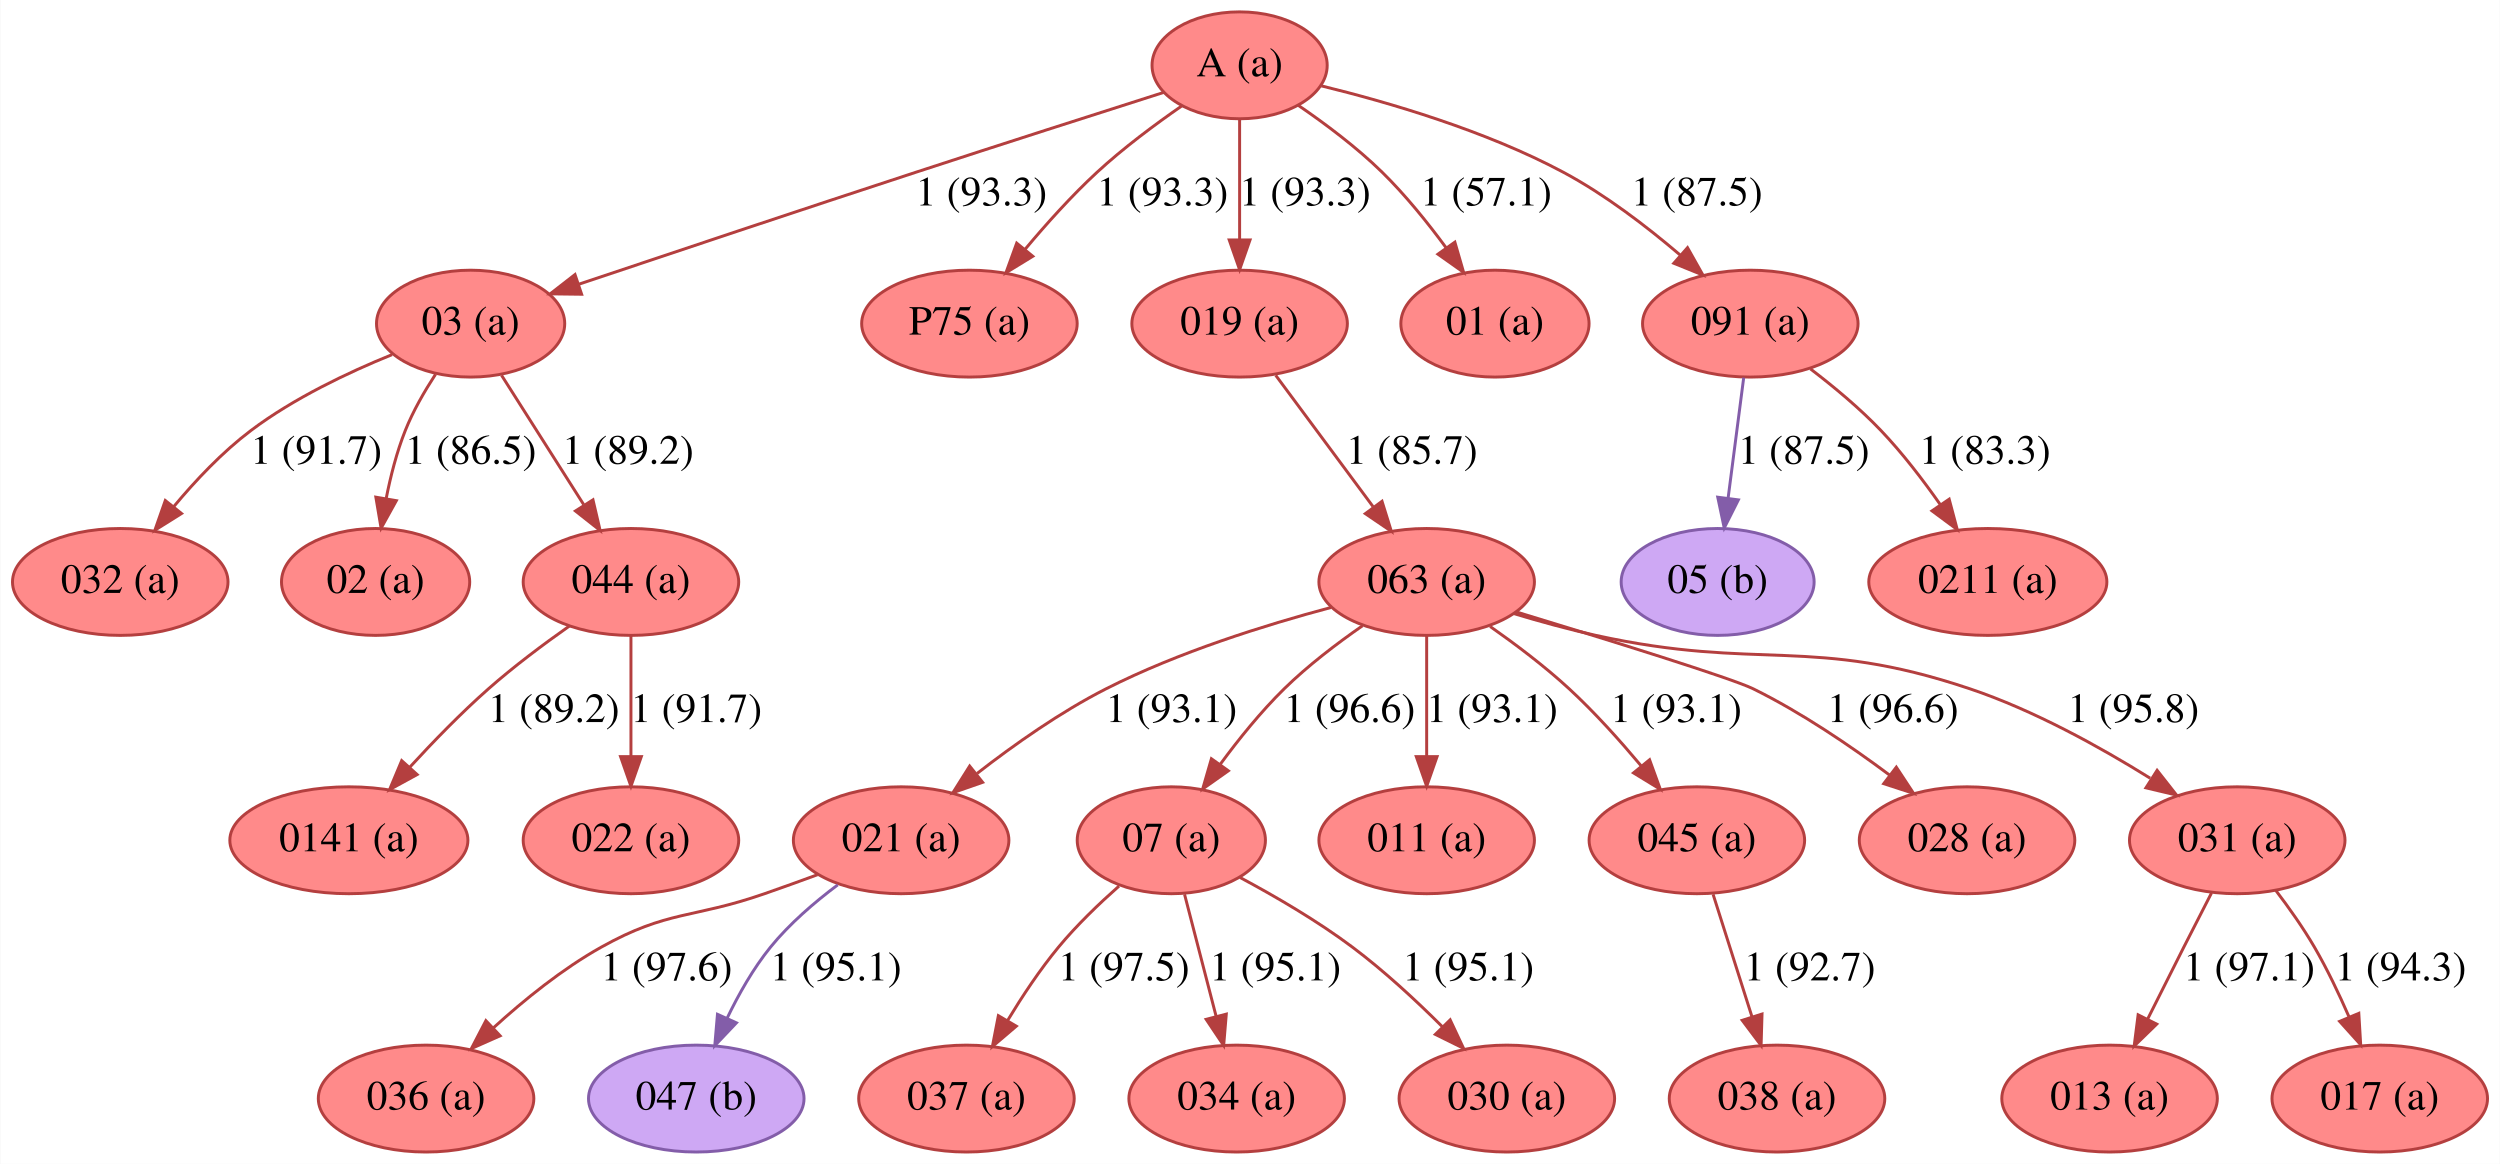
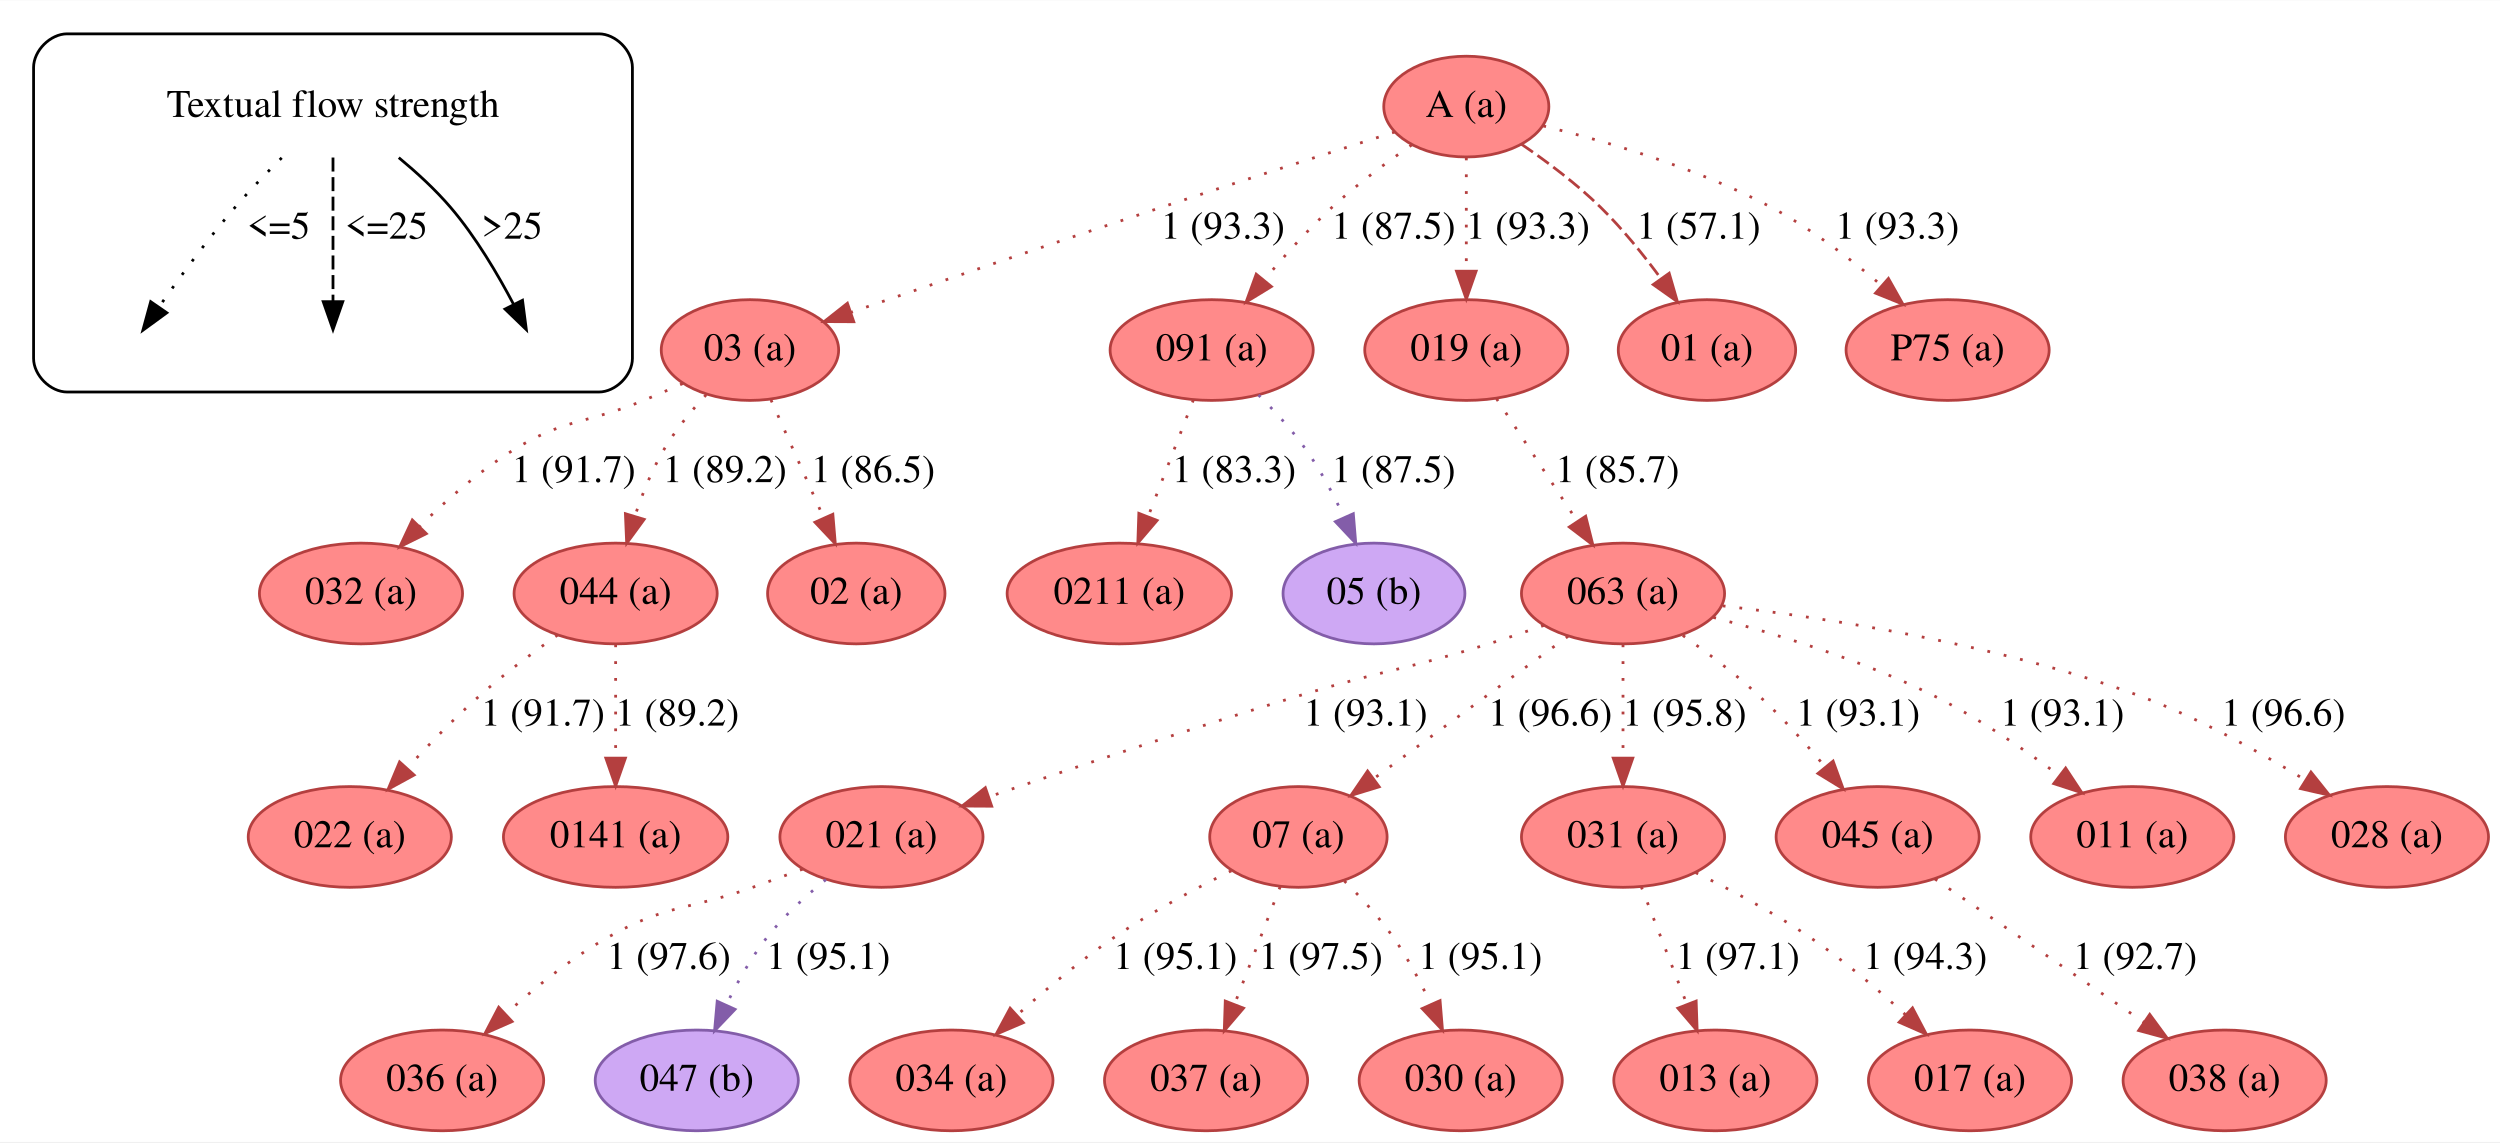
- <svg xmlns="http://www.w3.org/2000/svg" width="842pt" height="392pt" viewBox="0.00 0.00 841.79 392.00">
-   <g id="graph0" class="graph" transform="scale(1 1) rotate(0) translate(4 388)">
-     <polygon fill="white" stroke="none" points="-4,4 -4,-388 837.794,-388 837.794,4 -4,4" />
+ <svg xmlns="http://www.w3.org/2000/svg" width="893pt" height="408pt" viewBox="0.00 0.00 893.40 408.00">
+   <g id="graph0" class="graph" transform="scale(1 1) rotate(0) translate(4 404)">
+     <polygon fill="white" stroke="none" points="-4,4 -4,-404 889.397,-404 889.397,4 -4,4" />
+     <g id="clust1" class="cluster">
+       <path fill="none" stroke="black" d="M20,-264C20,-264 210,-264 210,-264 216,-264 222,-270 222,-276 222,-276 222,-380 222,-380 222,-386 216,-392 210,-392 210,-392 20,-392 20,-392 14,-392 8,-386 8,-380 8,-380 8,-276 8,-276 8,-270 14,-264 20,-264" />
+     </g>
    <g id="node1" class="node">
-       <ellipse fill="#ff8a8a" stroke="#b43f3f" cx="706.397" cy="-18" rx="36.294" ry="18" />
-       <text text-anchor="middle" x="706.397" y="-14.3" font-family="Times,serif" font-size="14.00">013 (a)</text>
-     </g>
-     <g id="node2" class="node">
-       <ellipse fill="#cea8f4" stroke="#835da9" cx="574.397" cy="-192" rx="32.494" ry="18" />
-       <text text-anchor="middle" x="574.397" y="-188.3" font-family="Times,serif" font-size="14.00">05 (b)</text>
-     </g>
-     <g id="node3" class="node">
-       <ellipse fill="#ff8a8a" stroke="#b43f3f" cx="797.397" cy="-18" rx="36.294" ry="18" />
-       <text text-anchor="middle" x="797.397" y="-14.3" font-family="Times,serif" font-size="14.00">017 (a)</text>
-     </g>
-     <g id="node4" class="node">
-       <ellipse fill="#ff8a8a" stroke="#b43f3f" cx="36.397" cy="-192" rx="36.294" ry="18" />
-       <text text-anchor="middle" x="36.397" y="-188.3" font-family="Times,serif" font-size="14.00">032 (a)</text>
+       <text text-anchor="middle" x="115" y="-362.3" font-family="Times,serif" font-size="14.00">Textual flow strength</text>
+     </g>
+     <g id="edge1" class="edge">
+       <path fill="none" stroke="black" stroke-dasharray="1,5" d="M96.666,-347.686C91.132,-342.194 85.161,-335.989 80,-330 70.171,-318.593 60.072,-304.779 52.914,-294.563" />
+       <polygon fill="black" stroke="black" points="55.614,-292.314 47.056,-286.068 49.851,-296.288 55.614,-292.314" />
+       <text text-anchor="middle" x="95.5" y="-318.8" font-family="Times,serif" font-size="14.00">&lt;=5  </text>
+     </g>
+     <g id="edge2" class="edge">
+       <path fill="none" stroke="black" stroke-dasharray="5,2" d="M115,-347.799C115,-332.794 115,-311.174 115,-296.409" />
+       <polygon fill="black" stroke="black" points="118.5,-296.293 115,-286.293 111.5,-296.293 118.5,-296.293" />
+       <text text-anchor="middle" x="134" y="-318.8" font-family="Times,serif" font-size="14.00">  &lt;=25</text>
+     </g>
+     <g id="edge3" class="edge">
+       <path fill="none" stroke="black" d="M138.503,-347.76C144.906,-342.462 151.567,-336.344 157,-330 166.087,-319.39 174.095,-305.689 179.546,-295.313" />
+       <polygon fill="black" stroke="black" points="182.722,-296.789 184.091,-286.283 176.469,-293.642 182.722,-296.789" />
+       <text text-anchor="middle" x="179" y="-318.8" font-family="Times,serif" font-size="14.00">&gt;25</text>
    </g>
    <g id="node5" class="node">
-       <ellipse fill="#ff8a8a" stroke="#b43f3f" cx="299.397" cy="-105" rx="36.294" ry="18" />
-       <text text-anchor="middle" x="299.397" y="-101.3" font-family="Times,serif" font-size="14.00">021 (a)</text>
+       <ellipse fill="#ff8a8a" stroke="#b43f3f" cx="311" cy="-105" rx="36.294" ry="18" />
+       <text text-anchor="middle" x="311" y="-101.3" font-family="Times,serif" font-size="14.00">021 (a)</text>
+     </g>
+     <g id="node6" class="node">
+       <ellipse fill="#ff8a8a" stroke="#b43f3f" cx="154" cy="-18" rx="36.294" ry="18" />
+       <text text-anchor="middle" x="154" y="-14.3" font-family="Times,serif" font-size="14.00">036 (a)</text>
+     </g>
+     <g id="edge4" class="edge">
+       <path fill="none" stroke="#b43f3f" stroke-dasharray="1,5" d="M282.814,-93.478C276.936,-91.314 270.772,-89.065 265,-87 241.973,-78.761 234.247,-81.112 213,-69 199.987,-61.582 187.111,-51.133 176.724,-41.705" />
+       <polygon fill="#b43f3f" stroke="#b43f3f" points="178.998,-39.039 169.305,-34.76 174.214,-44.149 178.998,-39.039" />
+       <text text-anchor="middle" x="235" y="-57.8" font-family="Times,serif" font-size="14.00">1 (97.6)</text>
+     </g>
+     <g id="node7" class="node">
+       <ellipse fill="#cea8f4" stroke="#835da9" cx="245" cy="-18" rx="36.294" ry="18" />
+       <text text-anchor="middle" x="245" y="-14.3" font-family="Times,serif" font-size="14.00">047 (b)</text>
+     </g>
+     <g id="edge5" class="edge">
+       <path fill="none" stroke="#835da9" stroke-dasharray="1,5" d="M291.145,-89.743C283.889,-83.879 275.998,-76.666 270,-69 264.326,-61.748 259.424,-53.004 255.501,-44.87" />
+       <polygon fill="#835da9" stroke="#835da9" points="258.673,-43.391 251.358,-35.727 252.298,-46.28 258.673,-43.391" />
+       <text text-anchor="middle" x="292" y="-57.8" font-family="Times,serif" font-size="14.00">1 (95.1)</text>
    </g>
    <g id="node8" class="node">
-       <ellipse fill="#ff8a8a" stroke="#b43f3f" cx="139.397" cy="-18" rx="36.294" ry="18" />
-       <text text-anchor="middle" x="139.397" y="-14.3" font-family="Times,serif" font-size="14.00">036 (a)</text>
-     </g>
-     <g id="edge1" class="edge">
-       <path fill="none" stroke="#b43f3f" d="M271.238,-93.403C265.357,-91.243 259.186,-89.016 253.397,-87 229.108,-78.54 220.848,-81.548 198.397,-69 185.321,-61.692 172.437,-51.258 162.061,-41.81" />
-       <polygon fill="#b43f3f" stroke="#b43f3f" points="164.337,-39.146 154.654,-34.846 159.542,-44.246 164.337,-39.146" />
-       <text text-anchor="middle" x="220.397" y="-57.8" font-family="Times,serif" font-size="14.00">1 (97.6)</text>
+       <ellipse fill="#ff8a8a" stroke="#b43f3f" cx="264" cy="-279" rx="31.695" ry="18" />
+       <text text-anchor="middle" x="264" y="-275.3" font-family="Times,serif" font-size="14.00">03 (a)</text>
+     </g>
+     <g id="node9" class="node">
+       <ellipse fill="#ff8a8a" stroke="#b43f3f" cx="125" cy="-192" rx="36.294" ry="18" />
+       <text text-anchor="middle" x="125" y="-188.3" font-family="Times,serif" font-size="14.00">032 (a)</text>
+     </g>
+     <g id="edge6" class="edge">
+       <path fill="none" stroke="#b43f3f" stroke-dasharray="1,5" d="M239.964,-267.008C235.349,-264.965 230.54,-262.883 226,-261 205.339,-252.43 197.995,-254.813 179,-243 167.014,-235.546 155.318,-225.215 145.892,-215.878" />
+       <polygon fill="#b43f3f" stroke="#b43f3f" points="148.349,-213.384 138.858,-208.676 143.342,-218.275 148.349,-213.384" />
+       <text text-anchor="middle" x="201" y="-231.8" font-family="Times,serif" font-size="14.00">1 (91.7)</text>
+     </g>
+     <g id="node10" class="node">
+       <ellipse fill="#ff8a8a" stroke="#b43f3f" cx="216" cy="-192" rx="36.294" ry="18" />
+       <text text-anchor="middle" x="216" y="-188.3" font-family="Times,serif" font-size="14.00">044 (a)</text>
+     </g>
+     <g id="edge7" class="edge">
+       <path fill="none" stroke="#b43f3f" stroke-dasharray="1,5" d="M248.358,-263.013C242.925,-257.17 237.159,-250.159 233,-243 228.837,-235.834 225.494,-227.495 222.912,-219.705" />
+       <polygon fill="#b43f3f" stroke="#b43f3f" points="226.198,-218.48 219.949,-209.924 219.498,-220.509 226.198,-218.48" />
+       <text text-anchor="middle" x="255" y="-231.8" font-family="Times,serif" font-size="14.00">1 (89.2)</text>
+     </g>
+     <g id="node11" class="node">
+       <ellipse fill="#ff8a8a" stroke="#b43f3f" cx="302" cy="-192" rx="31.695" ry="18" />
+       <text text-anchor="middle" x="302" y="-188.3" font-family="Times,serif" font-size="14.00">02 (a)</text>
+     </g>
+     <g id="edge8" class="edge">
+       <path fill="none" stroke="#b43f3f" stroke-dasharray="1,5" d="M271.508,-261.207C276.868,-249.216 284.184,-232.851 290.306,-219.157" />
+       <polygon fill="#b43f3f" stroke="#b43f3f" points="293.622,-220.316 294.508,-209.758 287.231,-217.459 293.622,-220.316" />
+       <text text-anchor="middle" x="308" y="-231.8" font-family="Times,serif" font-size="14.00">1 (86.5)</text>
+     </g>
+     <g id="node31" class="node">
+       <ellipse fill="#ff8a8a" stroke="#b43f3f" cx="121" cy="-105" rx="36.294" ry="18" />
+       <text text-anchor="middle" x="121" y="-101.3" font-family="Times,serif" font-size="14.00">022 (a)</text>
+     </g>
+     <g id="edge29" class="edge">
+       <path fill="none" stroke="#b43f3f" stroke-dasharray="1,5" d="M195.27,-177.159C186.564,-171.025 176.505,-163.508 168,-156 158.837,-147.911 149.469,-138.276 141.533,-129.632" />
+       <polygon fill="#b43f3f" stroke="#b43f3f" points="143.99,-127.129 134.694,-122.045 138.79,-131.816 143.99,-127.129" />
+       <text text-anchor="middle" x="190" y="-144.8" font-family="Times,serif" font-size="14.00">1 (91.7)</text>
+     </g>
+     <g id="node32" class="node">
+       <ellipse fill="#ff8a8a" stroke="#b43f3f" cx="216" cy="-105" rx="40.094" ry="18" />
+       <text text-anchor="middle" x="216" y="-101.3" font-family="Times,serif" font-size="14.00">0141 (a)</text>
+     </g>
+     <g id="edge30" class="edge">
+       <path fill="none" stroke="#b43f3f" stroke-dasharray="1,5" d="M216,-173.799C216,-162.163 216,-146.548 216,-133.237" />
+       <polygon fill="#b43f3f" stroke="#b43f3f" points="219.5,-133.175 216,-123.175 212.5,-133.175 219.5,-133.175" />
+       <text text-anchor="middle" x="238" y="-144.8" font-family="Times,serif" font-size="14.00">1 (89.2)</text>
+     </g>
+     <g id="node12" class="node">
+       <ellipse fill="#ff8a8a" stroke="#b43f3f" cx="460" cy="-105" rx="31.695" ry="18" />
+       <text text-anchor="middle" x="460" y="-101.3" font-family="Times,serif" font-size="14.00">07 (a)</text>
+     </g>
+     <g id="node13" class="node">
+       <ellipse fill="#ff8a8a" stroke="#b43f3f" cx="336" cy="-18" rx="36.294" ry="18" />
+       <text text-anchor="middle" x="336" y="-14.3" font-family="Times,serif" font-size="14.00">034 (a)</text>
+     </g>
+     <g id="edge9" class="edge">
+       <path fill="none" stroke="#b43f3f" stroke-dasharray="1,5" d="M436.044,-92.918C423.178,-86.57 407.278,-78.075 394,-69 382.048,-60.832 369.77,-50.566 359.606,-41.465" />
+       <polygon fill="#b43f3f" stroke="#b43f3f" points="361.699,-38.636 351.954,-34.478 356.979,-43.806 361.699,-38.636" />
+       <text text-anchor="middle" x="416" y="-57.8" font-family="Times,serif" font-size="14.00">1 (95.1)</text>
+     </g>
+     <g id="node14" class="node">
+       <ellipse fill="#ff8a8a" stroke="#b43f3f" cx="427" cy="-18" rx="36.294" ry="18" />
+       <text text-anchor="middle" x="427" y="-14.3" font-family="Times,serif" font-size="14.00">037 (a)</text>
+     </g>
+     <g id="edge10" class="edge">
+       <path fill="none" stroke="#b43f3f" stroke-dasharray="1,5" d="M453.48,-87.207C448.825,-75.216 442.472,-58.851 437.155,-45.157" />
+       <polygon fill="#b43f3f" stroke="#b43f3f" points="440.388,-43.814 433.506,-35.758 433.863,-46.347 440.388,-43.814" />
+       <text text-anchor="middle" x="468" y="-57.8" font-family="Times,serif" font-size="14.00">1 (97.5)</text>
+     </g>
+     <g id="node15" class="node">
+       <ellipse fill="#ff8a8a" stroke="#b43f3f" cx="518" cy="-18" rx="36.294" ry="18" />
+       <text text-anchor="middle" x="518" y="-14.3" font-family="Times,serif" font-size="14.00">030 (a)</text>
+     </g>
+     <g id="edge11" class="edge">
+       <path fill="none" stroke="#b43f3f" stroke-dasharray="1,5" d="M476.393,-89.277C482.402,-83.356 488.959,-76.225 494,-69 499.092,-61.702 503.636,-53.156 507.363,-45.216" />
+       <polygon fill="#b43f3f" stroke="#b43f3f" points="510.617,-46.513 511.487,-35.954 504.222,-43.666 510.617,-46.513" />
+       <text text-anchor="middle" x="525" y="-57.8" font-family="Times,serif" font-size="14.00">1 (95.1)</text>
+     </g>
+     <g id="node16" class="node">
+       <ellipse fill="#ff8a8a" stroke="#b43f3f" cx="576" cy="-105" rx="36.294" ry="18" />
+       <text text-anchor="middle" x="576" y="-101.3" font-family="Times,serif" font-size="14.00">031 (a)</text>
+     </g>
+     <g id="node17" class="node">
+       <ellipse fill="#ff8a8a" stroke="#b43f3f" cx="609" cy="-18" rx="36.294" ry="18" />
+       <text text-anchor="middle" x="609" y="-14.3" font-family="Times,serif" font-size="14.00">013 (a)</text>
+     </g>
+     <g id="edge12" class="edge">
+       <path fill="none" stroke="#b43f3f" stroke-dasharray="1,5" d="M582.52,-87.207C587.175,-75.216 593.528,-58.851 598.845,-45.157" />
+       <polygon fill="#b43f3f" stroke="#b43f3f" points="602.137,-46.347 602.494,-35.758 595.612,-43.814 602.137,-46.347" />
+       <text text-anchor="middle" x="617" y="-57.8" font-family="Times,serif" font-size="14.00">1 (97.1)</text>
+     </g>
+     <g id="node18" class="node">
+       <ellipse fill="#ff8a8a" stroke="#b43f3f" cx="700" cy="-18" rx="36.294" ry="18" />
+       <text text-anchor="middle" x="700" y="-14.3" font-family="Times,serif" font-size="14.00">017 (a)</text>
+     </g>
+     <g id="edge13" class="edge">
+       <path fill="none" stroke="#b43f3f" stroke-dasharray="1,5" d="M601.959,-92.242C614.734,-86.011 630.117,-77.827 643,-69 654.824,-60.898 666.902,-50.642 676.879,-41.53" />
+       <polygon fill="#b43f3f" stroke="#b43f3f" points="679.458,-43.911 684.385,-34.532 674.684,-38.792 679.458,-43.911" />
+       <text text-anchor="middle" x="684" y="-57.8" font-family="Times,serif" font-size="14.00">1 (94.3)</text>
+     </g>
+     <g id="node19" class="node">
+       <ellipse fill="#ff8a8a" stroke="#b43f3f" cx="576" cy="-192" rx="36.294" ry="18" />
+       <text text-anchor="middle" x="576" y="-188.3" font-family="Times,serif" font-size="14.00">063 (a)</text>
+     </g>
+     <g id="edge14" class="edge">
+       <path fill="none" stroke="#b43f3f" stroke-dasharray="1,5" d="M547.69,-180.582C541.247,-178.32 534.412,-176.007 528,-174 498.983,-164.919 491.109,-164.782 462,-156 423.52,-144.391 379.986,-129.82 349.583,-119.408" />
+       <polygon fill="#b43f3f" stroke="#b43f3f" points="350.396,-115.987 339.802,-116.047 348.121,-122.607 350.396,-115.987" />
+       <text text-anchor="middle" x="484" y="-144.8" font-family="Times,serif" font-size="14.00">1 (93.1)</text>
+     </g>
+     <g id="edge15" class="edge">
+       <path fill="none" stroke="#b43f3f" stroke-dasharray="1,5" d="M556.37,-176.713C547.672,-170.376 537.32,-162.824 528,-156 514.455,-146.082 499.416,-135.028 486.931,-125.84" />
+       <polygon fill="#b43f3f" stroke="#b43f3f" points="488.874,-122.925 478.746,-119.815 484.724,-128.562 488.874,-122.925" />
+       <text text-anchor="middle" x="550" y="-144.8" font-family="Times,serif" font-size="14.00">1 (96.6)</text>
+     </g>
+     <g id="edge16" class="edge">
+       <path fill="none" stroke="#b43f3f" stroke-dasharray="1,5" d="M576,-173.799C576,-162.163 576,-146.548 576,-133.237" />
+       <polygon fill="#b43f3f" stroke="#b43f3f" points="579.5,-133.175 576,-123.175 572.5,-133.175 579.5,-133.175" />
+       <text text-anchor="middle" x="598" y="-144.8" font-family="Times,serif" font-size="14.00">1 (95.8)</text>
+     </g>
+     <g id="node20" class="node">
+       <ellipse fill="#ff8a8a" stroke="#b43f3f" cx="667" cy="-105" rx="36.294" ry="18" />
+       <text text-anchor="middle" x="667" y="-101.3" font-family="Times,serif" font-size="14.00">045 (a)</text>
+     </g>
+     <g id="edge17" class="edge">
+       <path fill="none" stroke="#b43f3f" stroke-dasharray="1,5" d="M597.372,-177.006C605.992,-170.963 615.814,-163.554 624,-156 632.544,-148.115 641.076,-138.619 648.26,-130.029" />
+       <polygon fill="#b43f3f" stroke="#b43f3f" points="651.077,-132.113 654.692,-122.155 645.656,-127.685 651.077,-132.113" />
+       <text text-anchor="middle" x="660" y="-144.8" font-family="Times,serif" font-size="14.00">1 (93.1)</text>
+     </g>
+     <g id="node21" class="node">
+       <ellipse fill="#ff8a8a" stroke="#b43f3f" cx="758" cy="-105" rx="36.294" ry="18" />
+       <text text-anchor="middle" x="758" y="-101.3" font-family="Times,serif" font-size="14.00">011 (a)</text>
+     </g>
+     <g id="edge18" class="edge">
+       <path fill="none" stroke="#b43f3f" stroke-dasharray="1,5" d="M608.267,-183.461C630.727,-177.566 661.009,-168.305 686,-156 702.128,-148.059 718.702,-136.801 731.877,-126.977" />
+       <polygon fill="#b43f3f" stroke="#b43f3f" points="734.176,-129.626 740.004,-120.778 729.931,-124.06 734.176,-129.626" />
+       <text text-anchor="middle" x="733" y="-144.8" font-family="Times,serif" font-size="14.00">1 (93.1)</text>
+     </g>
+     <g id="node22" class="node">
+       <ellipse fill="#ff8a8a" stroke="#b43f3f" cx="849" cy="-105" rx="36.294" ry="18" />
+       <text text-anchor="middle" x="849" y="-101.3" font-family="Times,serif" font-size="14.00">028 (a)</text>
+     </g>
+     <g id="edge19" class="edge">
+       <path fill="none" stroke="#b43f3f" stroke-dasharray="1,5" d="M611.629,-187.578C649.17,-183.197 709.588,-173.927 759,-156 780.266,-148.285 802.502,-135.977 819.552,-125.504" />
+       <polygon fill="#b43f3f" stroke="#b43f3f" points="821.844,-128.197 828.451,-119.915 818.121,-122.269 821.844,-128.197" />
+       <text text-anchor="middle" x="812" y="-144.8" font-family="Times,serif" font-size="14.00">1 (96.6)</text>
+     </g>
+     <g id="node23" class="node">
+       <ellipse fill="#ff8a8a" stroke="#b43f3f" cx="791" cy="-18" rx="36.294" ry="18" />
+       <text text-anchor="middle" x="791" y="-14.3" font-family="Times,serif" font-size="14.00">038 (a)</text>
+     </g>
+     <g id="edge20" class="edge">
+       <path fill="none" stroke="#b43f3f" stroke-dasharray="1,5" d="M687.476,-89.964C707.849,-75.999 739.291,-54.445 762.181,-38.755" />
+       <polygon fill="#b43f3f" stroke="#b43f3f" points="764.224,-41.598 770.494,-33.057 760.266,-35.824 764.224,-41.598" />
+       <text text-anchor="middle" x="759" y="-57.8" font-family="Times,serif" font-size="14.00">1 (92.7)</text>
+     </g>
+     <g id="node24" class="node">
+       <ellipse fill="#ff8a8a" stroke="#b43f3f" cx="520" cy="-366" rx="29.497" ry="18" />
+       <text text-anchor="middle" x="520" y="-362.3" font-family="Times,serif" font-size="14.00">A (a)</text>
+     </g>
+     <g id="edge21" class="edge">
+       <path fill="none" stroke="#b43f3f" stroke-dasharray="1,5" d="M494.412,-356.92C472.298,-349.905 439.495,-339.42 411,-330 373.058,-317.457 329.766,-302.674 300.043,-292.452" />
+       <polygon fill="#b43f3f" stroke="#b43f3f" points="301.105,-289.116 290.51,-289.17 298.826,-295.735 301.105,-289.116" />
+       <text text-anchor="middle" x="433" y="-318.8" font-family="Times,serif" font-size="14.00">1 (93.3)</text>
    </g>
    <g id="node25" class="node">
-       <ellipse fill="#cea8f4" stroke="#835da9" cx="230.397" cy="-18" rx="36.294" ry="18" />
-       <text text-anchor="middle" x="230.397" y="-14.3" font-family="Times,serif" font-size="14.00">047 (b)</text>
-     </g>
-     <g id="edge2" class="edge">
-       <path fill="none" stroke="#835da9" d="M278.043,-89.976C270.25,-84.14 261.79,-76.885 255.397,-69 249.598,-61.847 244.664,-53.129 240.75,-44.988" />
-       <polygon fill="#835da9" stroke="#835da9" points="243.923,-43.511 236.633,-35.824 237.538,-46.38 243.923,-43.511" />
-       <text text-anchor="middle" x="277.397" y="-57.8" font-family="Times,serif" font-size="14.00">1 (95.1)</text>
-     </g>
-     <g id="node6" class="node">
-       <ellipse fill="#ff8a8a" stroke="#b43f3f" cx="321.397" cy="-18" rx="36.294" ry="18" />
-       <text text-anchor="middle" x="321.397" y="-14.3" font-family="Times,serif" font-size="14.00">037 (a)</text>
-     </g>
-     <g id="node7" class="node">
-       <ellipse fill="#ff8a8a" stroke="#b43f3f" cx="122.397" cy="-192" rx="31.695" ry="18" />
-       <text text-anchor="middle" x="122.397" y="-188.3" font-family="Times,serif" font-size="14.00">02 (a)</text>
-     </g>
-     <g id="node9" class="node">
-       <ellipse fill="#ff8a8a" stroke="#b43f3f" cx="390.397" cy="-105" rx="31.695" ry="18" />
-       <text text-anchor="middle" x="390.397" y="-101.3" font-family="Times,serif" font-size="14.00">07 (a)</text>
-     </g>
-     <g id="edge5" class="edge">
-       <path fill="none" stroke="#b43f3f" d="M372.785,-89.58C366.01,-83.588 358.454,-76.328 352.397,-69 346.156,-61.45 340.24,-52.539 335.282,-44.347" />
-       <polygon fill="#b43f3f" stroke="#b43f3f" points="338.19,-42.385 330.125,-35.514 332.145,-45.915 338.19,-42.385" />
-       <text text-anchor="middle" x="374.397" y="-57.8" font-family="Times,serif" font-size="14.00">1 (97.5)</text>
-     </g>
-     <g id="node17" class="node">
-       <ellipse fill="#ff8a8a" stroke="#b43f3f" cx="412.397" cy="-18" rx="36.294" ry="18" />
-       <text text-anchor="middle" x="412.397" y="-14.3" font-family="Times,serif" font-size="14.00">034 (a)</text>
-     </g>
-     <g id="edge4" class="edge">
-       <path fill="none" stroke="#b43f3f" d="M394.849,-86.799C397.91,-74.97 402.036,-59.03 405.518,-45.578" />
-       <polygon fill="#b43f3f" stroke="#b43f3f" points="408.909,-46.443 408.026,-35.885 402.132,-44.689 408.909,-46.443" />
-       <text text-anchor="middle" x="425.397" y="-57.8" font-family="Times,serif" font-size="14.00">1 (95.1)</text>
-     </g>
-     <g id="node21" class="node">
-       <ellipse fill="#ff8a8a" stroke="#b43f3f" cx="503.397" cy="-18" rx="36.294" ry="18" />
-       <text text-anchor="middle" x="503.397" y="-14.3" font-family="Times,serif" font-size="14.00">030 (a)</text>
-     </g>
-     <g id="edge3" class="edge">
-       <path fill="none" stroke="#b43f3f" d="M413.535,-92.46C425.302,-86.166 439.576,-77.862 451.397,-69 462.043,-61.017 472.81,-51.048 481.763,-42.116" />
-       <polygon fill="#b43f3f" stroke="#b43f3f" points="484.313,-44.515 488.814,-34.924 479.314,-39.614 484.313,-44.515" />
-       <text text-anchor="middle" x="490.397" y="-57.8" font-family="Times,serif" font-size="14.00">1 (95.1)</text>
-     </g>
-     <g id="node10" class="node">
-       <ellipse fill="#ff8a8a" stroke="#b43f3f" cx="154.397" cy="-279" rx="31.695" ry="18" />
-       <text text-anchor="middle" x="154.397" y="-275.3" font-family="Times,serif" font-size="14.00">03 (a)</text>
-     </g>
-     <g id="edge7" class="edge">
-       <path fill="none" stroke="#b43f3f" d="M127.946,-268.566C113.139,-262.556 94.815,-253.858 80.397,-243 70.779,-235.757 61.706,-226.134 54.325,-217.266" />
-       <polygon fill="#b43f3f" stroke="#b43f3f" points="57.034,-215.049 48.056,-209.423 51.566,-219.42 57.034,-215.049" />
-       <text text-anchor="middle" x="102.397" y="-231.8" font-family="Times,serif" font-size="14.00">1 (91.7)</text>
-     </g>
-     <g id="edge8" class="edge">
-       <path fill="none" stroke="#b43f3f" d="M142.576,-261.927C138.835,-256.194 135.001,-249.534 132.397,-243 129.512,-235.763 127.429,-227.594 125.938,-219.988" />
-       <polygon fill="#b43f3f" stroke="#b43f3f" points="129.384,-219.374 124.25,-210.106 122.483,-220.552 129.384,-219.374" />
-       <text text-anchor="middle" x="154.397" y="-231.8" font-family="Times,serif" font-size="14.00">1 (86.5)</text>
+       <ellipse fill="#ff8a8a" stroke="#b43f3f" cx="429" cy="-279" rx="36.294" ry="18" />
+       <text text-anchor="middle" x="429" y="-275.3" font-family="Times,serif" font-size="14.00">091 (a)</text>
+     </g>
+     <g id="edge22" class="edge">
+       <path fill="none" stroke="#b43f3f" stroke-dasharray="1,5" d="M500.523,-352.326C491.472,-346.06 480.792,-338.113 472,-330 463.456,-322.115 454.924,-312.619 447.74,-304.029" />
+       <polygon fill="#b43f3f" stroke="#b43f3f" points="450.344,-301.685 441.308,-296.155 444.923,-306.113 450.344,-301.685" />
+       <text text-anchor="middle" x="494" y="-318.8" font-family="Times,serif" font-size="14.00">1 (87.5)</text>
    </g>
    <g id="node26" class="node">
-       <ellipse fill="#ff8a8a" stroke="#b43f3f" cx="208.397" cy="-192" rx="36.294" ry="18" />
-       <text text-anchor="middle" x="208.397" y="-188.3" font-family="Times,serif" font-size="14.00">044 (a)</text>
-     </g>
-     <g id="edge6" class="edge">
-       <path fill="none" stroke="#b43f3f" d="M164.809,-261.611C172.652,-249.264 183.546,-232.117 192.481,-218.053" />
-       <polygon fill="#b43f3f" stroke="#b43f3f" points="195.609,-219.656 198.017,-209.339 189.7,-215.902 195.609,-219.656" />
-       <text text-anchor="middle" x="207.397" y="-231.8" font-family="Times,serif" font-size="14.00">1 (89.2)</text>
-     </g>
-     <g id="node11" class="node">
-       <ellipse fill="#ff8a8a" stroke="#b43f3f" cx="322.397" cy="-279" rx="36.294" ry="18" />
-       <text text-anchor="middle" x="322.397" y="-275.3" font-family="Times,serif" font-size="14.00">P75 (a)</text>
-     </g>
-     <g id="node12" class="node">
-       <ellipse fill="#ff8a8a" stroke="#b43f3f" cx="594.397" cy="-18" rx="36.294" ry="18" />
-       <text text-anchor="middle" x="594.397" y="-14.3" font-family="Times,serif" font-size="14.00">038 (a)</text>
-     </g>
-     <g id="node13" class="node">
-       <ellipse fill="#ff8a8a" stroke="#b43f3f" cx="413.397" cy="-366" rx="29.497" ry="18" />
-       <text text-anchor="middle" x="413.397" y="-362.3" font-family="Times,serif" font-size="14.00">A (a)</text>
-     </g>
-     <g id="edge9" class="edge">
-       <path fill="none" stroke="#b43f3f" d="M387.824,-356.876C365.718,-349.833 332.92,-339.333 304.397,-330 265.604,-317.307 221.271,-302.491 190.921,-292.3" />
-       <polygon fill="#b43f3f" stroke="#b43f3f" points="191.787,-288.899 181.193,-289.031 189.557,-295.534 191.787,-288.899" />
-       <text text-anchor="middle" x="326.397" y="-318.8" font-family="Times,serif" font-size="14.00">1 (93.3)</text>
-     </g>
-     <g id="edge11" class="edge">
-       <path fill="none" stroke="#b43f3f" d="M393.92,-352.326C384.869,-346.06 374.189,-338.113 365.397,-330 356.853,-322.115 348.321,-312.619 341.136,-304.029" />
-       <polygon fill="#b43f3f" stroke="#b43f3f" points="343.741,-301.685 334.704,-296.155 338.32,-306.113 343.741,-301.685" />
-       <text text-anchor="middle" x="387.397" y="-318.8" font-family="Times,serif" font-size="14.00">1 (93.3)</text>
-     </g>
-     <g id="node14" class="node">
-       <ellipse fill="#ff8a8a" stroke="#b43f3f" cx="413.397" cy="-279" rx="36.294" ry="18" />
-       <text text-anchor="middle" x="413.397" y="-275.3" font-family="Times,serif" font-size="14.00">019 (a)</text>
-     </g>
-     <g id="edge12" class="edge">
-       <path fill="none" stroke="#b43f3f" d="M413.397,-347.799C413.397,-336.163 413.397,-320.548 413.397,-307.237" />
-       <polygon fill="#b43f3f" stroke="#b43f3f" points="416.897,-307.175 413.397,-297.175 409.897,-307.175 416.897,-307.175" />
-       <text text-anchor="middle" x="435.397" y="-318.8" font-family="Times,serif" font-size="14.00">1 (93.3)</text>
-     </g>
-     <g id="node18" class="node">
-       <ellipse fill="#ff8a8a" stroke="#b43f3f" cx="499.397" cy="-279" rx="31.695" ry="18" />
-       <text text-anchor="middle" x="499.397" y="-275.3" font-family="Times,serif" font-size="14.00">01 (a)</text>
-     </g>
-     <g id="edge10" class="edge">
-       <path fill="none" stroke="#b43f3f" d="M433.097,-352.561C442.197,-346.347 452.854,-338.375 461.397,-330 469.221,-322.329 476.759,-312.975 483.029,-304.442" />
-       <polygon fill="#b43f3f" stroke="#b43f3f" points="485.894,-306.452 488.84,-296.275 480.191,-302.394 485.894,-306.452" />
-       <text text-anchor="middle" x="496.397" y="-318.8" font-family="Times,serif" font-size="14.00">1 (57.1)</text>
-     </g>
-     <g id="node23" class="node">
-       <ellipse fill="#ff8a8a" stroke="#b43f3f" cx="585.397" cy="-279" rx="36.294" ry="18" />
-       <text text-anchor="middle" x="585.397" y="-275.3" font-family="Times,serif" font-size="14.00">091 (a)</text>
-     </g>
-     <g id="edge13" class="edge">
-       <path fill="none" stroke="#b43f3f" d="M440.916,-359.083C463.638,-353.524 496.278,-343.958 522.397,-330 536.469,-322.48 550.53,-311.712 561.787,-302.093" />
-       <polygon fill="#b43f3f" stroke="#b43f3f" points="564.25,-304.588 569.448,-295.355 559.627,-299.331 564.25,-304.588" />
-       <text text-anchor="middle" x="567.397" y="-318.8" font-family="Times,serif" font-size="14.00">1 (87.5)</text>
+       <ellipse fill="#ff8a8a" stroke="#b43f3f" cx="520" cy="-279" rx="36.294" ry="18" />
+       <text text-anchor="middle" x="520" y="-275.3" font-family="Times,serif" font-size="14.00">019 (a)</text>
+     </g>
+     <g id="edge23" class="edge">
+       <path fill="none" stroke="#b43f3f" stroke-dasharray="1,5" d="M520,-347.799C520,-336.163 520,-320.548 520,-307.237" />
+       <polygon fill="#b43f3f" stroke="#b43f3f" points="523.5,-307.175 520,-297.175 516.5,-307.175 523.5,-307.175" />
+       <text text-anchor="middle" x="542" y="-318.8" font-family="Times,serif" font-size="14.00">1 (93.3)</text>
    </g>
    <g id="node27" class="node">
-       <ellipse fill="#ff8a8a" stroke="#b43f3f" cx="476.397" cy="-192" rx="36.294" ry="18" />
-       <text text-anchor="middle" x="476.397" y="-188.3" font-family="Times,serif" font-size="14.00">063 (a)</text>
-     </g>
-     <g id="edge14" class="edge">
-       <path fill="none" stroke="#b43f3f" d="M425.544,-261.611C434.841,-249.067 447.812,-231.567 458.326,-217.381" />
-       <polygon fill="#b43f3f" stroke="#b43f3f" points="461.358,-219.168 464.501,-209.05 455.734,-215 461.358,-219.168" />
-       <text text-anchor="middle" x="471.397" y="-231.8" font-family="Times,serif" font-size="14.00">1 (85.7)</text>
-     </g>
-     <g id="node15" class="node">
-       <ellipse fill="#ff8a8a" stroke="#b43f3f" cx="113.397" cy="-105" rx="40.094" ry="18" />
-       <text text-anchor="middle" x="113.397" y="-101.3" font-family="Times,serif" font-size="14.00">0141 (a)</text>
-     </g>
-     <g id="node16" class="node">
-       <ellipse fill="#ff8a8a" stroke="#b43f3f" cx="665.397" cy="-192" rx="40.094" ry="18" />
-       <text text-anchor="middle" x="665.397" y="-188.3" font-family="Times,serif" font-size="14.00">0211 (a)</text>
-     </g>
-     <g id="node19" class="node">
-       <ellipse fill="#ff8a8a" stroke="#b43f3f" cx="476.397" cy="-105" rx="36.294" ry="18" />
-       <text text-anchor="middle" x="476.397" y="-101.3" font-family="Times,serif" font-size="14.00">011 (a)</text>
-     </g>
-     <g id="node20" class="node">
-       <ellipse fill="#ff8a8a" stroke="#b43f3f" cx="567.397" cy="-105" rx="36.294" ry="18" />
-       <text text-anchor="middle" x="567.397" y="-101.3" font-family="Times,serif" font-size="14.00">045 (a)</text>
-     </g>
-     <g id="edge15" class="edge">
-       <path fill="none" stroke="#b43f3f" d="M572.861,-86.799C576.618,-74.97 581.681,-59.03 585.954,-45.578" />
-       <polygon fill="#b43f3f" stroke="#b43f3f" points="589.341,-46.476 589.033,-35.885 582.67,-44.356 589.341,-46.476" />
-       <text text-anchor="middle" x="605.397" y="-57.8" font-family="Times,serif" font-size="14.00">1 (92.7)</text>
-     </g>
-     <g id="node22" class="node">
-       <ellipse fill="#ff8a8a" stroke="#b43f3f" cx="658.397" cy="-105" rx="36.294" ry="18" />
-       <text text-anchor="middle" x="658.397" y="-101.3" font-family="Times,serif" font-size="14.00">028 (a)</text>
-     </g>
-     <g id="edge16" class="edge">
-       <path fill="none" stroke="#835da9" d="M583.171,-260.799C581.665,-249.163 579.644,-233.548 577.922,-220.237" />
-       <polygon fill="#835da9" stroke="#835da9" points="581.374,-219.644 576.619,-210.175 574.432,-220.542 581.374,-219.644" />
-       <text text-anchor="middle" x="603.397" y="-231.8" font-family="Times,serif" font-size="14.00">1 (87.5)</text>
-     </g>
-     <g id="edge17" class="edge">
-       <path fill="none" stroke="#b43f3f" d="M605.66,-263.747C613.487,-257.777 622.258,-250.489 629.397,-243 636.627,-235.415 643.596,-226.312 649.444,-217.965" />
-       <polygon fill="#b43f3f" stroke="#b43f3f" points="652.378,-219.875 655.097,-209.635 646.586,-215.944 652.378,-219.875" />
-       <text text-anchor="middle" x="664.397" y="-231.8" font-family="Times,serif" font-size="14.00">1 (83.3)</text>
-     </g>
-     <g id="node24" class="node">
-       <ellipse fill="#ff8a8a" stroke="#b43f3f" cx="208.397" cy="-105" rx="36.294" ry="18" />
-       <text text-anchor="middle" x="208.397" y="-101.3" font-family="Times,serif" font-size="14.00">022 (a)</text>
-     </g>
-     <g id="edge19" class="edge">
-       <path fill="none" stroke="#b43f3f" d="M187.667,-177.159C178.96,-171.025 168.902,-163.508 160.397,-156 151.233,-147.911 141.866,-138.276 133.93,-129.632" />
-       <polygon fill="#b43f3f" stroke="#b43f3f" points="136.386,-127.129 127.091,-122.045 131.187,-131.816 136.386,-127.129" />
-       <text text-anchor="middle" x="182.397" y="-144.8" font-family="Times,serif" font-size="14.00">1 (89.2)</text>
-     </g>
-     <g id="edge18" class="edge">
-       <path fill="none" stroke="#b43f3f" d="M208.397,-173.799C208.397,-162.163 208.397,-146.548 208.397,-133.237" />
-       <polygon fill="#b43f3f" stroke="#b43f3f" points="211.897,-133.175 208.397,-123.175 204.897,-133.175 211.897,-133.175" />
-       <text text-anchor="middle" x="230.397" y="-144.8" font-family="Times,serif" font-size="14.00">1 (91.7)</text>
+       <ellipse fill="#ff8a8a" stroke="#b43f3f" cx="606" cy="-279" rx="31.695" ry="18" />
+       <text text-anchor="middle" x="606" y="-275.3" font-family="Times,serif" font-size="14.00">01 (a)</text>
    </g>
    <g id="edge24" class="edge">
-       <path fill="none" stroke="#b43f3f" d="M444.167,-183.402C422.134,-177.532 392.644,-168.324 368.397,-156 353.074,-148.212 337.447,-137.194 324.948,-127.482" />
-       <polygon fill="#b43f3f" stroke="#b43f3f" points="326.84,-124.514 316.837,-121.023 322.479,-129.99 326.84,-124.514" />
-       <text text-anchor="middle" x="390.397" y="-144.8" font-family="Times,serif" font-size="14.00">1 (93.1)</text>
-     </g>
-     <g id="edge23" class="edge">
-       <path fill="none" stroke="#b43f3f" d="M454.793,-177.25C446.136,-171.245 436.351,-163.798 428.397,-156 420.572,-148.329 413.035,-138.975 406.765,-130.442" />
-       <polygon fill="#b43f3f" stroke="#b43f3f" points="409.603,-128.394 400.954,-122.275 403.899,-132.452 409.603,-128.394" />
-       <text text-anchor="middle" x="450.397" y="-144.8" font-family="Times,serif" font-size="14.00">1 (96.6)</text>
-     </g>
-     <g id="edge22" class="edge">
-       <path fill="none" stroke="#b43f3f" d="M476.397,-173.799C476.397,-162.163 476.397,-146.548 476.397,-133.237" />
-       <polygon fill="#b43f3f" stroke="#b43f3f" points="479.897,-133.175 476.397,-123.175 472.897,-133.175 479.897,-133.175" />
-       <text text-anchor="middle" x="498.397" y="-144.8" font-family="Times,serif" font-size="14.00">1 (93.1)</text>
-     </g>
-     <g id="edge20" class="edge">
-       <path fill="none" stroke="#b43f3f" d="M497.768,-177.006C506.389,-170.963 516.211,-163.554 524.397,-156 532.941,-148.115 541.472,-138.619 548.657,-130.029" />
-       <polygon fill="#b43f3f" stroke="#b43f3f" points="551.474,-132.113 555.089,-122.155 546.053,-127.685 551.474,-132.113" />
-       <text text-anchor="middle" x="560.397" y="-144.8" font-family="Times,serif" font-size="14.00">1 (93.1)</text>
-     </g>
-     <g id="edge21" class="edge">
-       <path fill="none" stroke="#b43f3f" d="M506.776,-181.843C536.739,-172.729 579.093,-159.596 586.397,-156 602.525,-148.059 619.099,-136.801 632.273,-126.977" />
-       <polygon fill="#b43f3f" stroke="#b43f3f" points="634.572,-129.626 640.401,-120.778 630.327,-124.06 634.572,-129.626" />
-       <text text-anchor="middle" x="633.397" y="-144.8" font-family="Times,serif" font-size="14.00">1 (96.6)</text>
+       <path fill="none" stroke="#b43f3f" stroke-dasharray="5,2" d="M539.7,-352.561C548.801,-346.347 559.457,-338.375 568,-330 575.825,-322.329 583.362,-312.975 589.632,-304.442" />
+       <polygon fill="#b43f3f" stroke="#b43f3f" points="592.497,-306.452 595.443,-296.275 586.794,-302.394 592.497,-306.452" />
+       <text text-anchor="middle" x="603" y="-318.8" font-family="Times,serif" font-size="14.00">1 (57.1)</text>
    </g>
    <g id="node28" class="node">
-       <ellipse fill="#ff8a8a" stroke="#b43f3f" cx="749.397" cy="-105" rx="36.294" ry="18" />
-       <text text-anchor="middle" x="749.397" y="-101.3" font-family="Times,serif" font-size="14.00">031 (a)</text>
+       <ellipse fill="#ff8a8a" stroke="#b43f3f" cx="692" cy="-279" rx="36.294" ry="18" />
+       <text text-anchor="middle" x="692" y="-275.3" font-family="Times,serif" font-size="14.00">P75 (a)</text>
    </g>
    <g id="edge25" class="edge">
-       <path fill="none" stroke="#b43f3f" d="M505.764,-181.337C514.578,-178.683 524.319,-175.991 533.397,-174 588.652,-161.883 605.78,-174.036 659.397,-156 680.838,-148.787 703.077,-136.485 720.083,-125.889" />
-       <polygon fill="#b43f3f" stroke="#b43f3f" points="722.412,-128.555 728.955,-120.221 718.643,-122.656 722.412,-128.555" />
-       <text text-anchor="middle" x="714.397" y="-144.8" font-family="Times,serif" font-size="14.00">1 (95.8)</text>
+       <path fill="none" stroke="#b43f3f" stroke-dasharray="1,5" d="M547.52,-359.083C570.242,-353.524 602.881,-343.958 629,-330 643.072,-322.48 657.134,-311.712 668.39,-302.093" />
+       <polygon fill="#b43f3f" stroke="#b43f3f" points="670.854,-304.588 676.051,-295.355 666.231,-299.331 670.854,-304.588" />
+       <text text-anchor="middle" x="674" y="-318.8" font-family="Times,serif" font-size="14.00">1 (93.3)</text>
+     </g>
+     <g id="node29" class="node">
+       <ellipse fill="#ff8a8a" stroke="#b43f3f" cx="396" cy="-192" rx="40.094" ry="18" />
+       <text text-anchor="middle" x="396" y="-188.3" font-family="Times,serif" font-size="14.00">0211 (a)</text>
    </g>
    <g id="edge26" class="edge">
-       <path fill="none" stroke="#b43f3f" d="M740.752,-87.285C737.773,-81.501 734.425,-74.972 731.397,-69 727.402,-61.123 723.089,-52.529 719.188,-44.721" />
-       <polygon fill="#b43f3f" stroke="#b43f3f" points="722.278,-43.077 714.683,-35.691 716.015,-46.201 722.278,-43.077" />
-       <text text-anchor="middle" x="753.397" y="-57.8" font-family="Times,serif" font-size="14.00">1 (97.1)</text>
+       <path fill="none" stroke="#b43f3f" stroke-dasharray="1,5" d="M422.48,-261.207C417.855,-249.293 411.554,-233.063 406.259,-219.424" />
+       <polygon fill="#b43f3f" stroke="#b43f3f" points="409.501,-218.105 402.619,-210.049 402.976,-220.638 409.501,-218.105" />
+       <text text-anchor="middle" x="437" y="-231.8" font-family="Times,serif" font-size="14.00">1 (83.3)</text>
+     </g>
+     <g id="node30" class="node">
+       <ellipse fill="#cea8f4" stroke="#835da9" cx="487" cy="-192" rx="32.494" ry="18" />
+       <text text-anchor="middle" x="487" y="-188.3" font-family="Times,serif" font-size="14.00">05 (b)</text>
    </g>
    <g id="edge27" class="edge">
-       <path fill="none" stroke="#b43f3f" d="M762.355,-88.139C766.792,-82.316 771.592,-75.544 775.397,-69 779.687,-61.621 783.68,-53.251 787.055,-45.498" />
-       <polygon fill="#b43f3f" stroke="#b43f3f" points="790.343,-46.706 790.973,-36.13 783.886,-44.004 790.343,-46.706" />
-       <text text-anchor="middle" x="804.397" y="-57.8" font-family="Times,serif" font-size="14.00">1 (94.3)</text>
+       <path fill="none" stroke="#835da9" stroke-dasharray="1,5" d="M445.741,-262.934C451.654,-257.082 458.056,-250.086 463,-243 468.092,-235.702 472.636,-227.156 476.363,-219.216" />
+       <polygon fill="#835da9" stroke="#835da9" points="479.617,-220.513 480.487,-209.954 473.222,-217.666 479.617,-220.513" />
+       <text text-anchor="middle" x="494" y="-231.8" font-family="Times,serif" font-size="14.00">1 (87.5)</text>
+     </g>
+     <g id="edge28" class="edge">
+       <path fill="none" stroke="#b43f3f" stroke-dasharray="1,5" d="M530.797,-261.611C538.932,-249.264 550.229,-232.117 559.494,-218.053" />
+       <polygon fill="#b43f3f" stroke="#b43f3f" points="562.657,-219.615 565.236,-209.339 556.811,-215.764 562.657,-219.615" />
+       <text text-anchor="middle" x="574" y="-231.8" font-family="Times,serif" font-size="14.00">1 (85.7)</text>
    </g>
  </g>
</svg>
